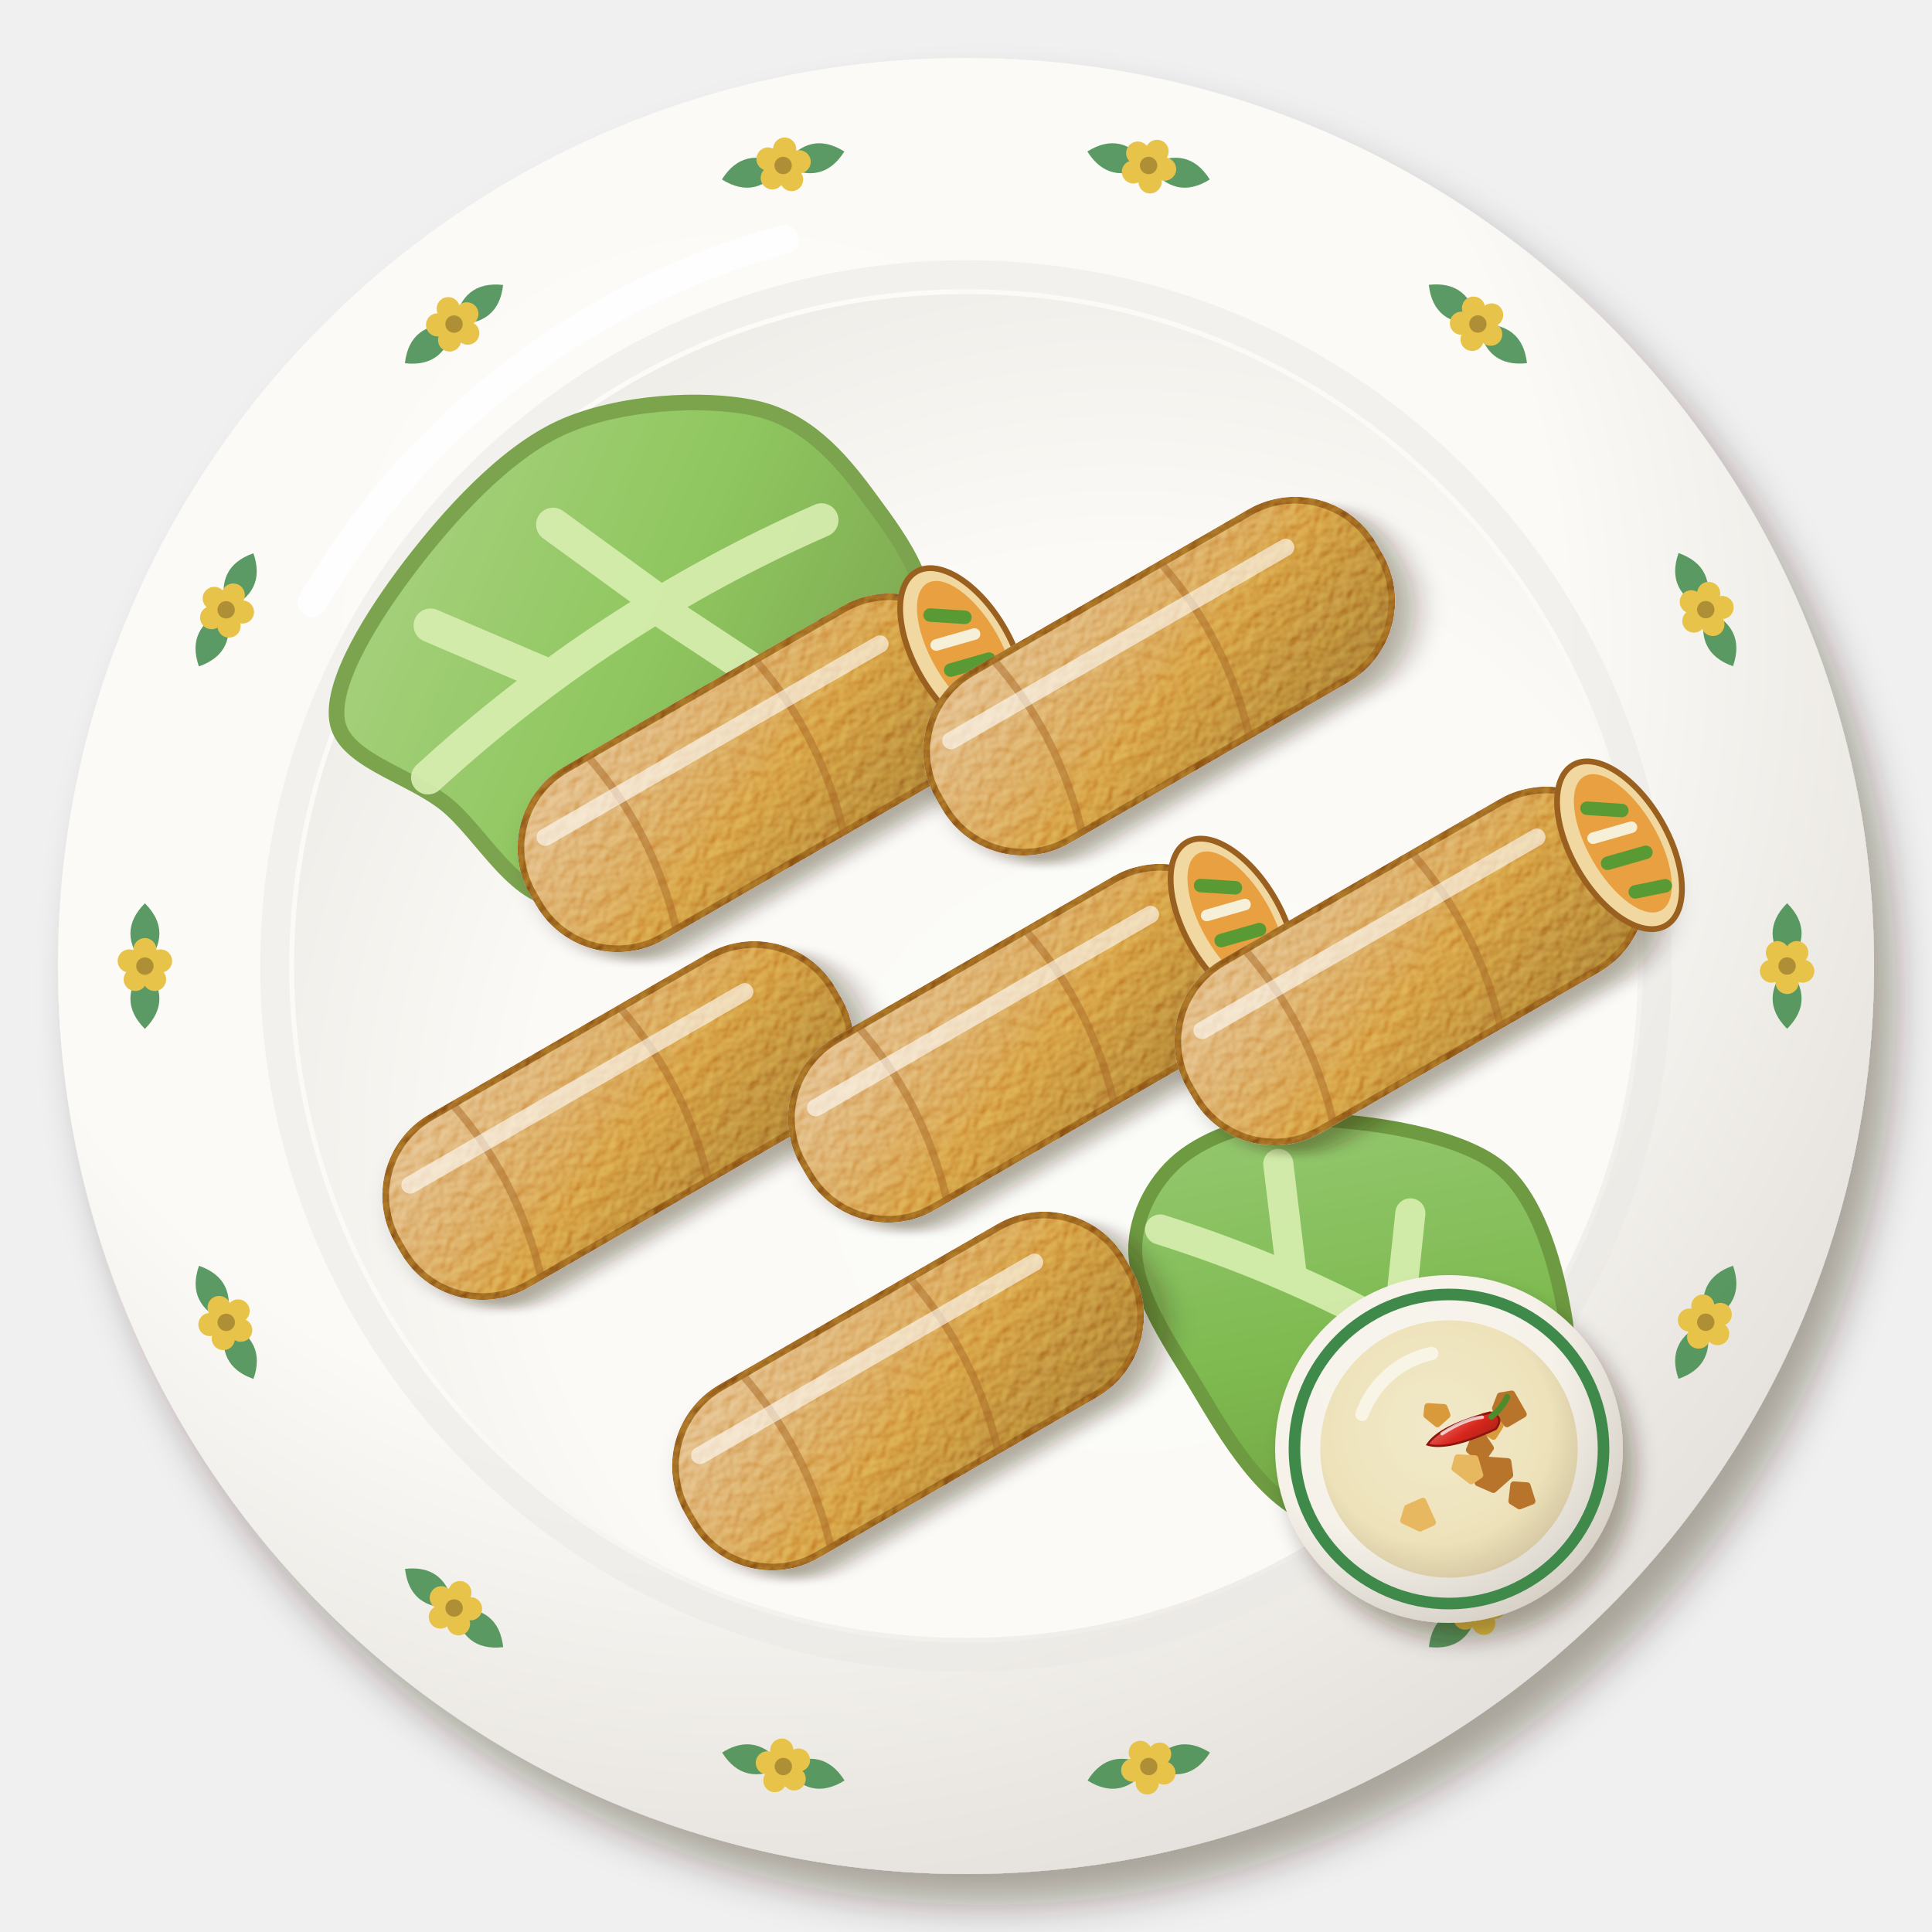
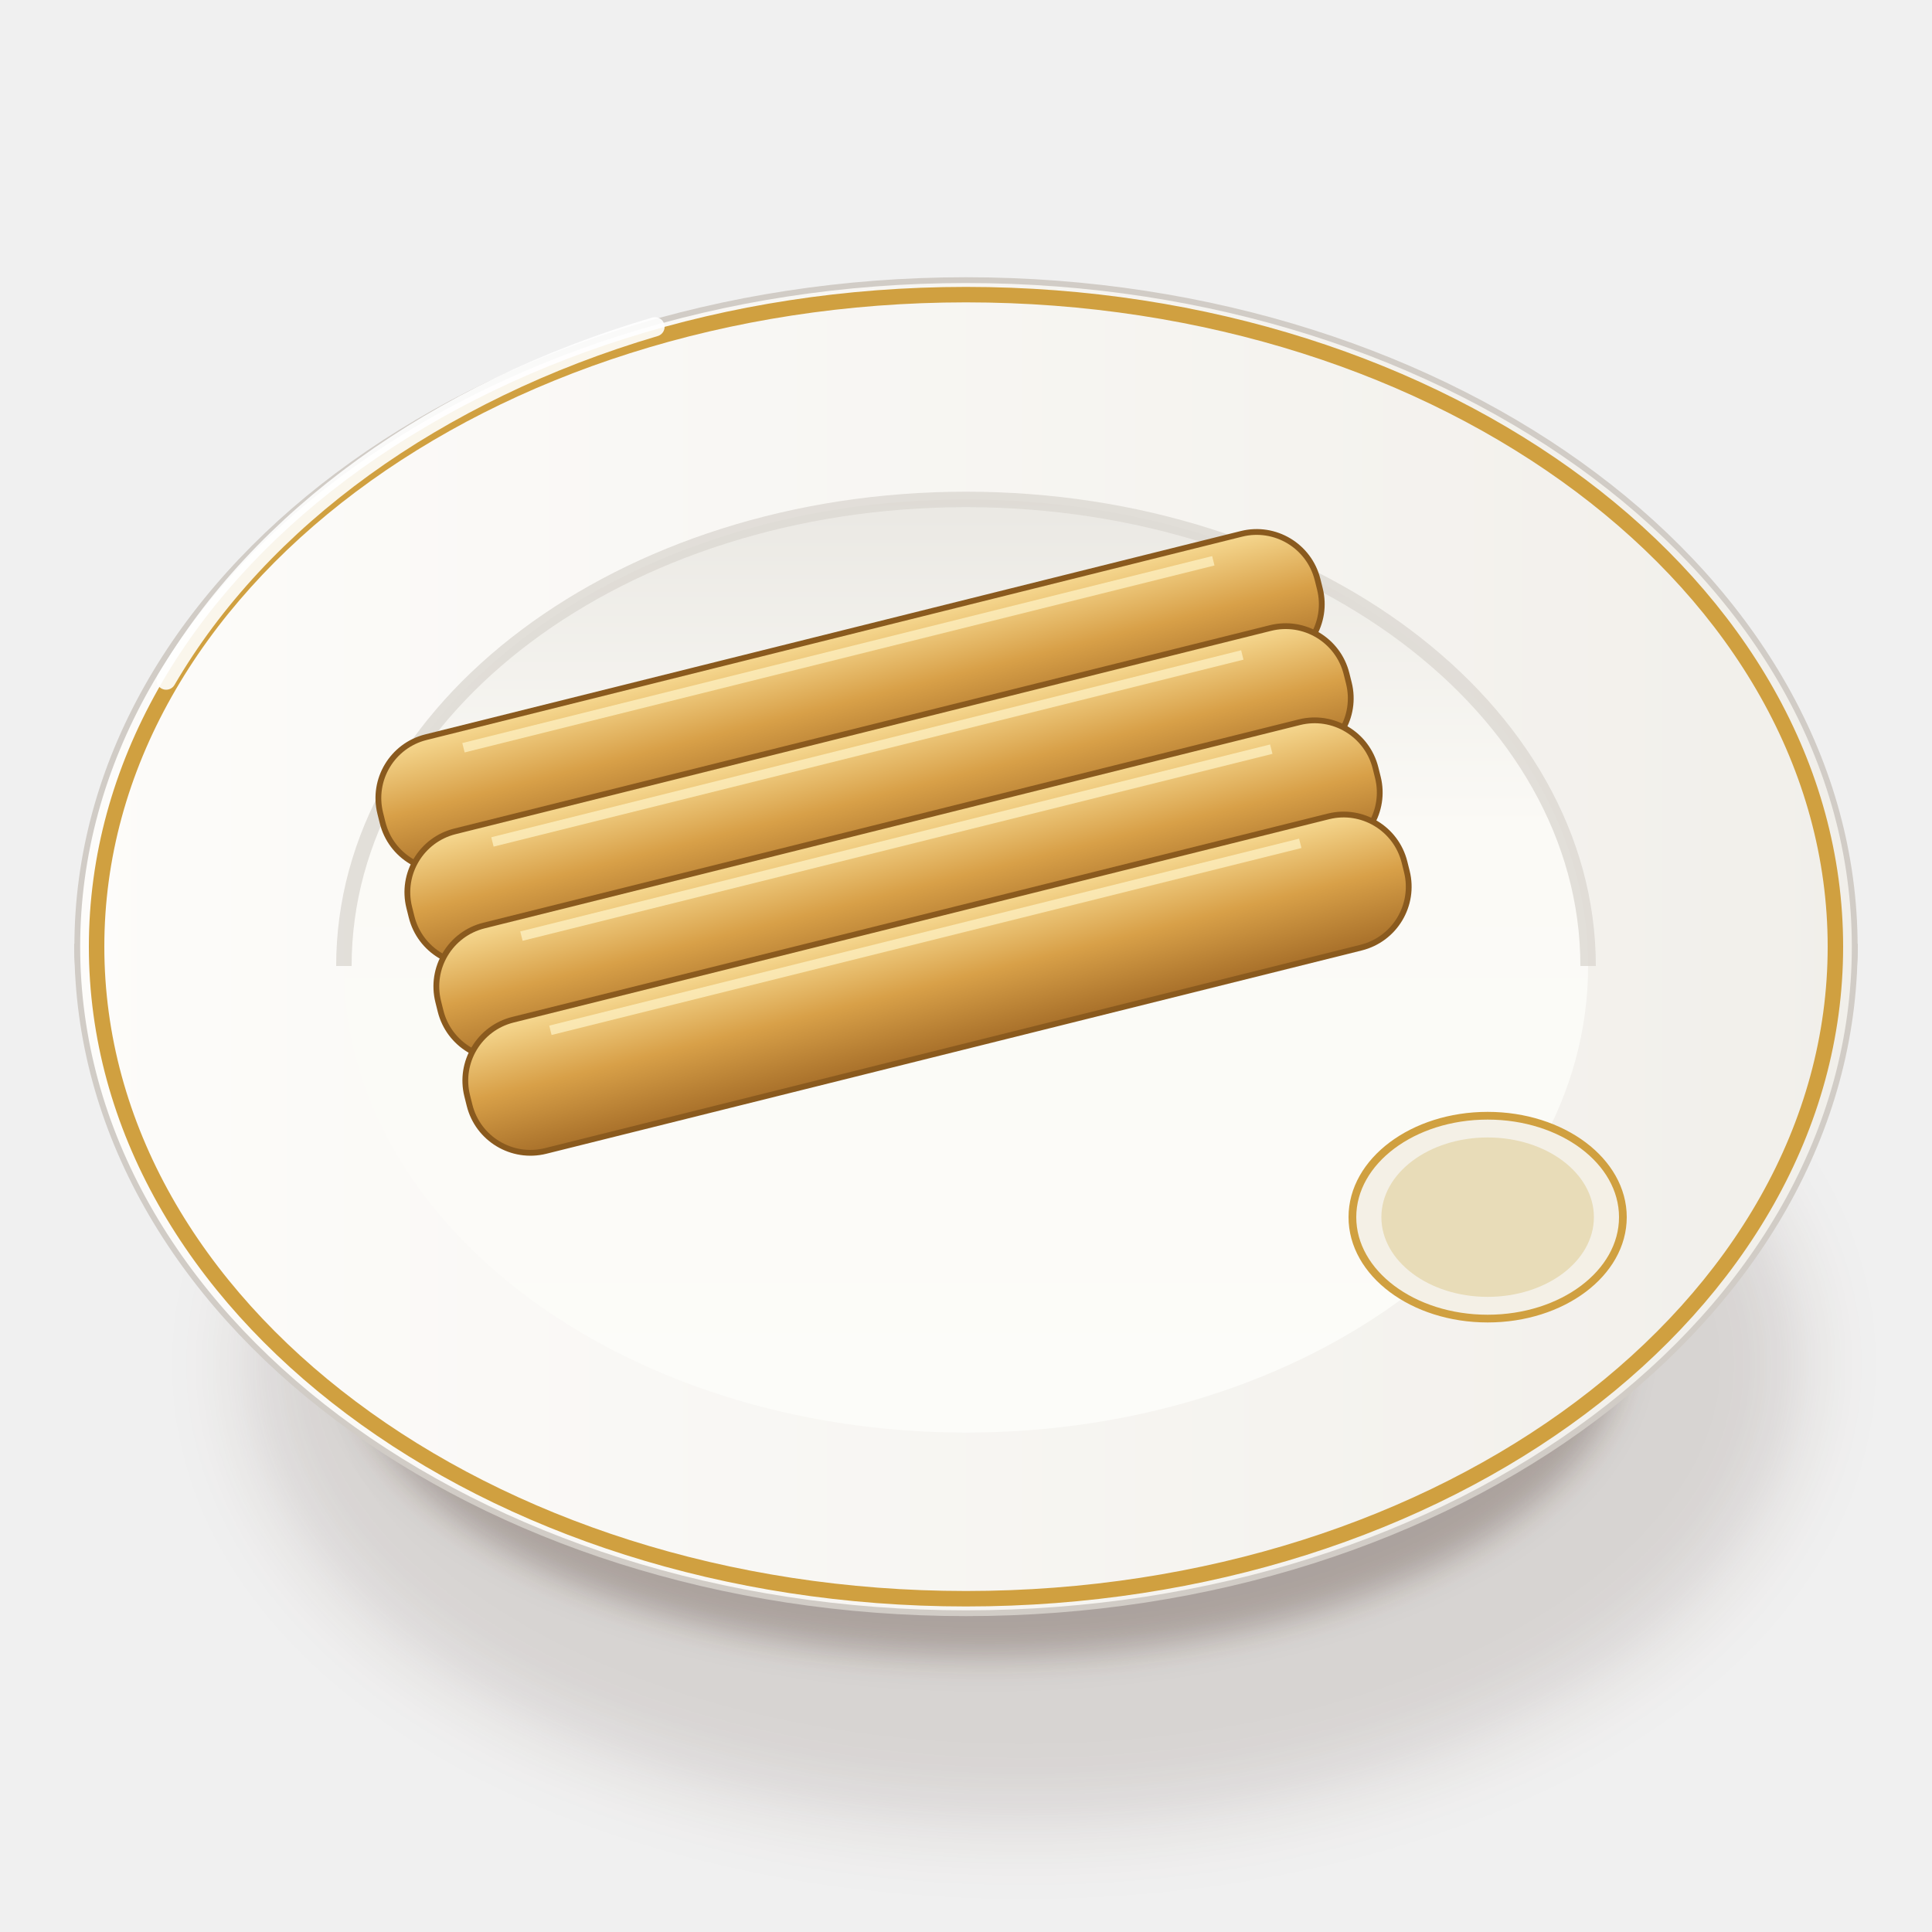
<svg xmlns="http://www.w3.org/2000/svg" viewBox="0 0 200 200" width="400" height="400">
  <defs>
-     <g id="ph_lumpiang_gulay-1">
-       <path d="M-6.5,0 Q-3.5,-3 0,0 Q-3.5,3 -6.5,0Z M6.5,0 Q3.5,-3 0,0 Q3.5,3 6.5,0Z" fill="#3f8a4a" opacity=".85" />
-       <circle cx="1.7" cy="0" r="1.2" fill="#e8c34a" />
-       <circle cx="0.53" cy="1.62" r="1.2" fill="#e8c34a" />
-       <circle cx="-1.38" cy="1" r="1.2" fill="#e8c34a" />
-       <circle cx="-1.38" cy="-1" r="1.2" fill="#e8c34a" />
-       <circle cx="0.53" cy="-1.62" r="1.2" fill="#e8c34a" />
-       <circle r=".9" fill="#af8f36" />
-     </g>
-     <filter id="ph_lumpiang_gulay-2" x="-30%" y="-30%" width="160%" height="160%">
-       <feDropShadow dx="2.24" dy="3.2" stdDeviation="2.08" flood-color="#2b1607" flood-opacity=".36" />
+     <filter id="ph_lumpiang_gulay-1" x="-50%" y="-50%" width="200%" height="200%">
+       <feGaussianBlur stdDeviation="4" />
    </filter>
-     <radialGradient id="ph_lumpiang_gulay-3" cx="0.38" cy="0.32" r=".75">
-       <stop offset="0" stop-color="#fcfbf8" />
-       <stop offset=".6" stop-color="#fbfaf6" />
-       <stop offset="1" stop-color="#e2ded9" />
-     </radialGradient>
-     <radialGradient id="ph_lumpiang_gulay-4" cx="0.62" cy="0.64" r=".75">
+     <filter id="ph_lumpiang_gulay-2" x="-50%" y="-50%" width="200%" height="200%">
+       <feGaussianBlur stdDeviation="1.6" />
+     </filter>
+     <linearGradient id="ph_lumpiang_gulay-3" x1="0" y1="0" x2="1" y2="0">
      <stop offset="0" stop-color="#fbfbf7" />
-       <stop offset=".6" stop-color="#fbfaf6" />
-       <stop offset="1" stop-color="#eceae5" />
-     </radialGradient>
-     <linearGradient id="ph_lumpiang_gulay-5" x1="0" y1="0" x2="1" y2="1">
-       <stop offset="0" stop-color="#a9d383" />
-       <stop offset=".55" stop-color="#8cc45a" />
-       <stop offset="1" stop-color="#78a149" />
+       <stop offset="0.6" stop-color="#eae8e3" />
+       <stop offset="1" stop-color="#cdc7c1" />
    </linearGradient>
-     <linearGradient id="ph_lumpiang_gulay-6" x1="0" y1="0" x2="1" y2="1">
-       <stop offset="0" stop-color="#9bca77" />
-       <stop offset=".55" stop-color="#7ab84a" />
-       <stop offset="1" stop-color="#6a973c" />
+     <linearGradient id="ph_lumpiang_gulay-4" x1="0" y1="0" x2="1" y2="0">
+       <stop offset="0" stop-color="#fdfcfa" />
+       <stop offset="1" stop-color="#f1efea" />
    </linearGradient>
-     <filter id="ph_lumpiang_gulay-7" x="-30%" y="-30%" width="160%" height="160%">
-       <feDropShadow dx="1.26" dy="1.8" stdDeviation="1.17" flood-color="#2b1607" flood-opacity=".36" />
-     </filter>
-     <filter id="ph_lumpiang_gulay-8" x="-10%" y="-10%" width="120%" height="120%">
-       <feTurbulence type="fractalNoise" baseFrequency="0.8" numOctaves="2" seed="7" result="n" />
-       <feDiffuseLighting in="n" surfaceScale="2.2" lighting-color="#fff" result="l">
-         <feDistantLight azimuth="225" elevation="48" />
-       </feDiffuseLighting>
-       <feComposite in="l" in2="SourceAlpha" operator="in" result="m" />
-       <feBlend in="m" in2="SourceGraphic" mode="soft-light" result="b" />
-       <feComposite in="b" in2="SourceAlpha" operator="in" />
-     </filter>
-     <linearGradient id="ph_lumpiang_gulay-9" x1="0" y1="0" x2="1" y2="1">
-       <stop offset="0" stop-color="#deb378" />
-       <stop offset=".55" stop-color="#cc8a30" />
-       <stop offset="1" stop-color="#936121" />
+     <linearGradient id="ph_lumpiang_gulay-5" x1="0" y1="0" x2="0" y2="1">
+       <stop offset="0" stop-color="#eae8e3" />
+       <stop offset="0.35" stop-color="#fbfaf6" />
+       <stop offset="1" stop-color="#fcfcf9" />
    </linearGradient>
-     <radialGradient id="ph_lumpiang_gulay-10" cx="0.35" cy="0.3" r=".75">
-       <stop offset="0" stop-color="#f8f5ee" />
-       <stop offset=".6" stop-color="#f6f2ea" />
-       <stop offset="1" stop-color="#d7d1c8" />
-     </radialGradient>
-     <radialGradient id="ph_lumpiang_gulay-11" cx="0.45" cy="0.42" r=".75">
-       <stop offset="0" stop-color="#f1e8c7" />
-       <stop offset=".6" stop-color="#ece0b4" />
-       <stop offset="1" stop-color="#bcad89" />
-     </radialGradient>
-     <linearGradient id="ph_lumpiang_gulay-12" x1="0" y1="0" x2="1" y2="1">
-       <stop offset="0" stop-color="#e46760" />
-       <stop offset=".55" stop-color="#d8261c" />
-       <stop offset="1" stop-color="#ad2217" />
+     <linearGradient id="ph_lumpiang_gulay-6" x1="0" y1="0" x2="0" y2="1">
+       <stop offset="0" stop-color="#f6d890" />
+       <stop offset="0.5" stop-color="#d8a048" />
+       <stop offset="1" stop-color="#a8702a" />
    </linearGradient>
  </defs>
-   <g filter="url(#ph_lumpiang_gulay-2)">
-     <circle cx="100" cy="100" r="94" fill="url(#ph_lumpiang_gulay-3)" />
+   <ellipse cx="106" cy="141.25" rx="80.37" ry="47.36" fill="#3a2212" opacity="0.14" filter="url(#ph_lumpiang_gulay-1)" />
+   <ellipse cx="102" cy="139.25" rx="66.02" ry="32.29" fill="#3a2212" opacity="0.28" filter="url(#ph_lumpiang_gulay-2)" />
+   <path d="M8,98 C8,120 30.96,141.39 42.96,143.53 L157.04,143.53 C169.04,141.39 192,120 192,98Z" fill="url(#ph_lumpiang_gulay-3)" stroke="#c0bab3" stroke-width=".6" />
+   <path d="M8,98A92,69 0 1 0 192,98A92,69 0 1 0 8,98Z" fill="url(#ph_lumpiang_gulay-4)" stroke="#d1ccc6" stroke-width=".6" />
+   <path d="M10,98A90,67.5 0 1 0 190,98A90,67.5 0 1 0 10,98Z" fill="none" stroke="#d0a040" stroke-width="1.6" />
+   <path d="M35.6,100A64.4,48.3 0 1 0 164.4,100A64.4,48.3 0 1 0 35.6,100Z" fill="url(#ph_lumpiang_gulay-5)" />
+   <path d="M35.6,100 A64.4,48.3 0 0 1 164.4,100" stroke="#dcd8d2" stroke-width="1.6" fill="none" opacity=".8" />
+   <path d="M17.2,70.4 A92,69 0 0 1 67.8,33.83" stroke="#fff" stroke-width="2" fill="none" stroke-linecap="round" opacity=".9" />
+   <g transform="translate(88 72.58) rotate(-14)">
+     <rect x="-50" y="-7" width="100" height="14" rx="6.5" fill="url(#ph_lumpiang_gulay-6)" stroke="#8a5a1e" stroke-width=".6" />
+     <path d="M-40,-5 L40,-5" stroke="#fff4c8" stroke-width="1" opacity=".7" />
  </g>
-   <circle cx="100" cy="100" r="90" fill="none" stroke="none" stroke-width="2.2" opacity=".9" />
-   <circle cx="100" cy="100" r="71.56" fill="none" stroke="#eae8e3" stroke-width="3" opacity=".5" />
-   <circle cx="100" cy="100" r="69.56" fill="url(#ph_lumpiang_gulay-4)" />
-   <path d="M32.32,62.4 A80.84,80.84 0 0 1 81.2,24.8" stroke="#fff" stroke-width="3" fill="none" stroke-linecap="round" opacity=".85" />
-   <use href="#ph_lumpiang_gulay-1" transform="translate(185 100) rotate(90)" />
-   <use href="#ph_lumpiang_gulay-1" transform="translate(176.58 136.88) rotate(115.72)" />
-   <use href="#ph_lumpiang_gulay-1" transform="translate(153 166.45) rotate(141.43)" />
-   <use href="#ph_lumpiang_gulay-1" transform="translate(118.92 182.87) rotate(167.15)" />
-   <use href="#ph_lumpiang_gulay-1" transform="translate(81.09 182.87) rotate(192.86)" />
-   <use href="#ph_lumpiang_gulay-1" transform="translate(47.01 166.46) rotate(218.58)" />
-   <use href="#ph_lumpiang_gulay-1" transform="translate(23.42 136.89) rotate(244.29)" />
-   <use href="#ph_lumpiang_gulay-1" transform="translate(15 100.01) rotate(270.01)" />
-   <use href="#ph_lumpiang_gulay-1" transform="translate(23.41 63.13) rotate(295.72)" />
-   <use href="#ph_lumpiang_gulay-1" transform="translate(47 33.55) rotate(321.44)" />
-   <use href="#ph_lumpiang_gulay-1" transform="translate(81.07 17.13) rotate(347.15)" />
-   <use href="#ph_lumpiang_gulay-1" transform="translate(118.9 17.13) rotate(372.87)" />
-   <use href="#ph_lumpiang_gulay-1" transform="translate(152.99 33.54) rotate(398.59)" />
-   <use href="#ph_lumpiang_gulay-1" transform="translate(176.58 63.11) rotate(424.3)" />
-   <g transform="translate(64 66) rotate(-30) scale(2.7)">
-     <path d="M10.99,0C11.18,1.77 11.61,4.5 10.09,5.64C8.56,6.79 4.61,6.52 1.82,6.87C-0.98,7.22 -4.9,8.51 -6.69,7.73C-8.49,6.95 -8.24,3.9 -8.94,2.17C-9.65,0.44 -11.49,-1.23 -10.92,-2.65C-10.35,-4.07 -7.69,-5.46 -5.51,-6.37C-3.34,-7.27 -0.28,-8.29 2.13,-8.06C4.54,-7.83 7.46,-6.34 8.93,-5C10.41,-3.65 10.79,-1.77 10.99,0Z" fill="url(#ph_lumpiang_gulay-5)" stroke="#78a149" stroke-width=".6" opacity=".97" />
-     <path d="M-9,1 Q0,-1 9,0 M-3,0 L-6,-4 M2,-.5 L0,-5 M2,0 L4,4" stroke="#d8eeb0" stroke-width="1.3" fill="none" stroke-linecap="round" opacity=".9" />
+   <g transform="translate(91 82.33) rotate(-14)">
+     <rect x="-50" y="-7" width="100" height="14" rx="6.5" fill="url(#ph_lumpiang_gulay-6)" stroke="#8a5a1e" stroke-width=".6" />
+     <path d="M-40,-5 L40,-5" stroke="#fff4c8" stroke-width="1" opacity=".7" />
  </g>
-   <g transform="translate(140 136) rotate(30) scale(2.4)">
-     <path d="M9.51,0C9.84,1.68 11.21,4.17 10,5.59C8.79,7.01 4.74,8.51 2.25,8.53C-0.23,8.54 -2.98,6.74 -4.94,5.7C-6.9,4.67 -8.7,3.64 -9.49,2.3C-10.27,0.96 -10.32,-0.89 -9.67,-2.35C-9.02,-3.81 -7.58,-5.39 -5.58,-6.45C-3.59,-7.5 0.02,-8.99 2.29,-8.66C4.56,-8.33 6.81,-5.93 8.01,-4.48C9.22,-3.04 9.18,-1.68 9.51,0Z" fill="url(#ph_lumpiang_gulay-6)" stroke="#6a973c" stroke-width=".6" opacity=".97" />
-     <path d="M-9,1 Q0,-1 9,0 M-3,0 L-6,-4 M2,-.5 L0,-5 M2,0 L4,4" stroke="#d8eeb0" stroke-width="1.3" fill="none" stroke-linecap="round" opacity=".9" />
+   <g transform="translate(94 92.08) rotate(-14)">
+     <rect x="-50" y="-7" width="100" height="14" rx="6.5" fill="url(#ph_lumpiang_gulay-6)" stroke="#8a5a1e" stroke-width=".6" />
+     <path d="M-40,-5 L40,-5" stroke="#fff4c8" stroke-width="1" opacity=".7" />
  </g>
-   <g transform="translate(78 80) rotate(-30)">
-     <g filter="url(#ph_lumpiang_gulay-7)">
-       <g filter="url(#ph_lumpiang_gulay-8)">
-         <rect x="-26" y="-10" width="52" height="20" rx="9.4" fill="url(#ph_lumpiang_gulay-9)" stroke="#8a5018" stroke-width=".7" />
-       </g>
-     </g>
-     <path d="M-14,-10 Q-12,0 -15,10 M6,-10 Q8,0 5,10" stroke="#a86a28" stroke-width=".8" fill="none" opacity=".5" />
-     <ellipse cx="25" cy="0" rx="5" ry="9.6" fill="#f0d8a0" stroke="#9a6020" stroke-width=".6" />
-     <ellipse cx="25.4" cy="0" rx="3.6" ry="8" fill="#e8a040" />
-     <path d="M24,-5 L27,-3 M23,1 L27,2 M24,5 L27,6" stroke="#5a9a34" stroke-width="1.4" stroke-linecap="round" />
-     <path d="M23,-2 L27,-1" stroke="#f6f0d8" stroke-width="1.2" stroke-linecap="round" />
-     <path d="M-22,-5 L18,-5" stroke="#fff" stroke-width="1.8" fill="none" stroke-linecap="round" opacity="0.6" />
+   <g transform="translate(97 101.83) rotate(-14)">
+     <rect x="-50" y="-7" width="100" height="14" rx="6.5" fill="url(#ph_lumpiang_gulay-6)" stroke="#8a5a1e" stroke-width=".6" />
+     <path d="M-40,-5 L40,-5" stroke="#fff4c8" stroke-width="1" opacity=".7" />
  </g>
-   <g transform="translate(120 70) rotate(-30)">
-     <g filter="url(#ph_lumpiang_gulay-7)">
-       <g filter="url(#ph_lumpiang_gulay-8)">
-         <rect x="-26" y="-10" width="52" height="20" rx="9.4" fill="url(#ph_lumpiang_gulay-9)" stroke="#8a5018" stroke-width=".7" />
-       </g>
-     </g>
-     <path d="M-14,-10 Q-12,0 -15,10 M6,-10 Q8,0 5,10" stroke="#a86a28" stroke-width=".8" fill="none" opacity=".5" />
-     <path d="M-22,-5 L18,-5" stroke="#fff" stroke-width="1.8" fill="none" stroke-linecap="round" opacity="0.6" />
-   </g>
-   <g transform="translate(64 116) rotate(-30)">
-     <g filter="url(#ph_lumpiang_gulay-7)">
-       <g filter="url(#ph_lumpiang_gulay-8)">
-         <rect x="-26" y="-10" width="52" height="20" rx="9.4" fill="url(#ph_lumpiang_gulay-9)" stroke="#8a5018" stroke-width=".7" />
-       </g>
-     </g>
-     <path d="M-14,-10 Q-12,0 -15,10 M6,-10 Q8,0 5,10" stroke="#a86a28" stroke-width=".8" fill="none" opacity=".5" />
-     <path d="M-22,-5 L18,-5" stroke="#fff" stroke-width="1.8" fill="none" stroke-linecap="round" opacity="0.6" />
-   </g>
-   <g transform="translate(106 108) rotate(-30)">
-     <g filter="url(#ph_lumpiang_gulay-7)">
-       <g filter="url(#ph_lumpiang_gulay-8)">
-         <rect x="-26" y="-10" width="52" height="20" rx="9.4" fill="url(#ph_lumpiang_gulay-9)" stroke="#8a5018" stroke-width=".7" />
-       </g>
-     </g>
-     <path d="M-14,-10 Q-12,0 -15,10 M6,-10 Q8,0 5,10" stroke="#a86a28" stroke-width=".8" fill="none" opacity=".5" />
-     <ellipse cx="25" cy="0" rx="5" ry="9.6" fill="#f0d8a0" stroke="#9a6020" stroke-width=".6" />
-     <ellipse cx="25.4" cy="0" rx="3.6" ry="8" fill="#e8a040" />
-     <path d="M24,-5 L27,-3 M23,1 L27,2 M24,5 L27,6" stroke="#5a9a34" stroke-width="1.4" stroke-linecap="round" />
-     <path d="M23,-2 L27,-1" stroke="#f6f0d8" stroke-width="1.2" stroke-linecap="round" />
-     <path d="M-22,-5 L18,-5" stroke="#fff" stroke-width="1.8" fill="none" stroke-linecap="round" opacity="0.6" />
-   </g>
-   <g transform="translate(94 144) rotate(-30)">
-     <g filter="url(#ph_lumpiang_gulay-7)">
-       <g filter="url(#ph_lumpiang_gulay-8)">
-         <rect x="-26" y="-10" width="52" height="20" rx="9.4" fill="url(#ph_lumpiang_gulay-9)" stroke="#8a5018" stroke-width=".7" />
-       </g>
-     </g>
-     <path d="M-14,-10 Q-12,0 -15,10 M6,-10 Q8,0 5,10" stroke="#a86a28" stroke-width=".8" fill="none" opacity=".5" />
-     <path d="M-22,-5 L18,-5" stroke="#fff" stroke-width="1.8" fill="none" stroke-linecap="round" opacity="0.6" />
-   </g>
-   <g transform="translate(146 100) rotate(-30)">
-     <g filter="url(#ph_lumpiang_gulay-7)">
-       <g filter="url(#ph_lumpiang_gulay-8)">
-         <rect x="-26" y="-10" width="52" height="20" rx="9.4" fill="url(#ph_lumpiang_gulay-9)" stroke="#8a5018" stroke-width=".7" />
-       </g>
-     </g>
-     <path d="M-14,-10 Q-12,0 -15,10 M6,-10 Q8,0 5,10" stroke="#a86a28" stroke-width=".8" fill="none" opacity=".5" />
-     <ellipse cx="25" cy="0" rx="5" ry="9.6" fill="#f0d8a0" stroke="#9a6020" stroke-width=".6" />
-     <ellipse cx="25.4" cy="0" rx="3.6" ry="8" fill="#e8a040" />
-     <path d="M24,-5 L27,-3 M23,1 L27,2 M24,5 L27,6" stroke="#5a9a34" stroke-width="1.4" stroke-linecap="round" />
-     <path d="M23,-2 L27,-1" stroke="#f6f0d8" stroke-width="1.2" stroke-linecap="round" />
-     <path d="M-22,-5 L18,-5" stroke="#fff" stroke-width="1.8" fill="none" stroke-linecap="round" opacity="0.6" />
-   </g>
-   <g filter="url(#ph_lumpiang_gulay-7)">
-     <circle cx="150" cy="150" r="18" fill="url(#ph_lumpiang_gulay-10)" />
-   </g>
-   <circle cx="150" cy="150" r="16" fill="none" stroke="#3f8a4a" stroke-width="1.2" />
-   <circle cx="150" cy="150" r="13.32" fill="url(#ph_lumpiang_gulay-11)" opacity="0.9" />
-   <path d="M141,146.4 A9.9,9.9 0 0 1 148.2,140.1" stroke="#fff" stroke-width="1.4" fill="none" stroke-linecap="round" opacity=".6" />
-   <path d="M155.3,147.6L154.6,148.7L153.5,148L153.6,146.6L154.8,146.4ZM149.8,146.5L148.8,147.4L147.7,146.5L147.8,145.6L149.5,145.7Z" fill="#d89a3a" stroke="#d89a3a" stroke-width=".7" stroke-linejoin="round" />
-   <path d="M156.3,152.7L154.6,154.2L153,153.5L153.4,151.1L156.1,151.3ZM158.6,155.4L157.3,155.9L156.5,155.4L156.7,153.7L158.1,153.8ZM154.3,149.9L153.4,151.2L152.1,150.1L152.7,148.7L153.5,148.7ZM157.7,146.4L156,147.4L154.8,145.8L155.3,144.5L156.5,144.3Z" fill="#b8742a" stroke="#b8742a" stroke-width=".7" stroke-linejoin="round" />
-   <path d="M153.2,152.7L152.3,153.3L150.6,152L150.9,150.9L152.7,151ZM148.3,157.6L147,158.2L145.3,157.4L145.7,156.1L147.3,155.4Z" fill="#e8b860" stroke="#e8b860" stroke-width=".7" stroke-linejoin="round" />
-   <g transform="translate(152 148) rotate(-20) scale(0.45)">
-     <path d="M-10,0 Q-6,-3 6,-2 Q9,0 6,2 Q-6,3 -10,0Z" fill="url(#ph_lumpiang_gulay-12)" stroke="#8e1410" stroke-width=".5" />
-     <path d="M6,-1 q3,-1 5,-3" stroke="#4f8a2b" stroke-width="1.4" fill="none" stroke-linecap="round" />
-     <path d="M-6,-1.2 Q0,-2.6 4,-1.6" stroke="#fff" stroke-width="0.8" fill="none" stroke-linecap="round" opacity="0.7" />
-   </g>
+   <ellipse cx="154" cy="126" rx="14" ry="10.5" fill="#f4f0e6" stroke="#d0a040" stroke-width=".8" />
+   <ellipse cx="154" cy="126" rx="11" ry="8.25" fill="#e8dcb8" />
</svg>
